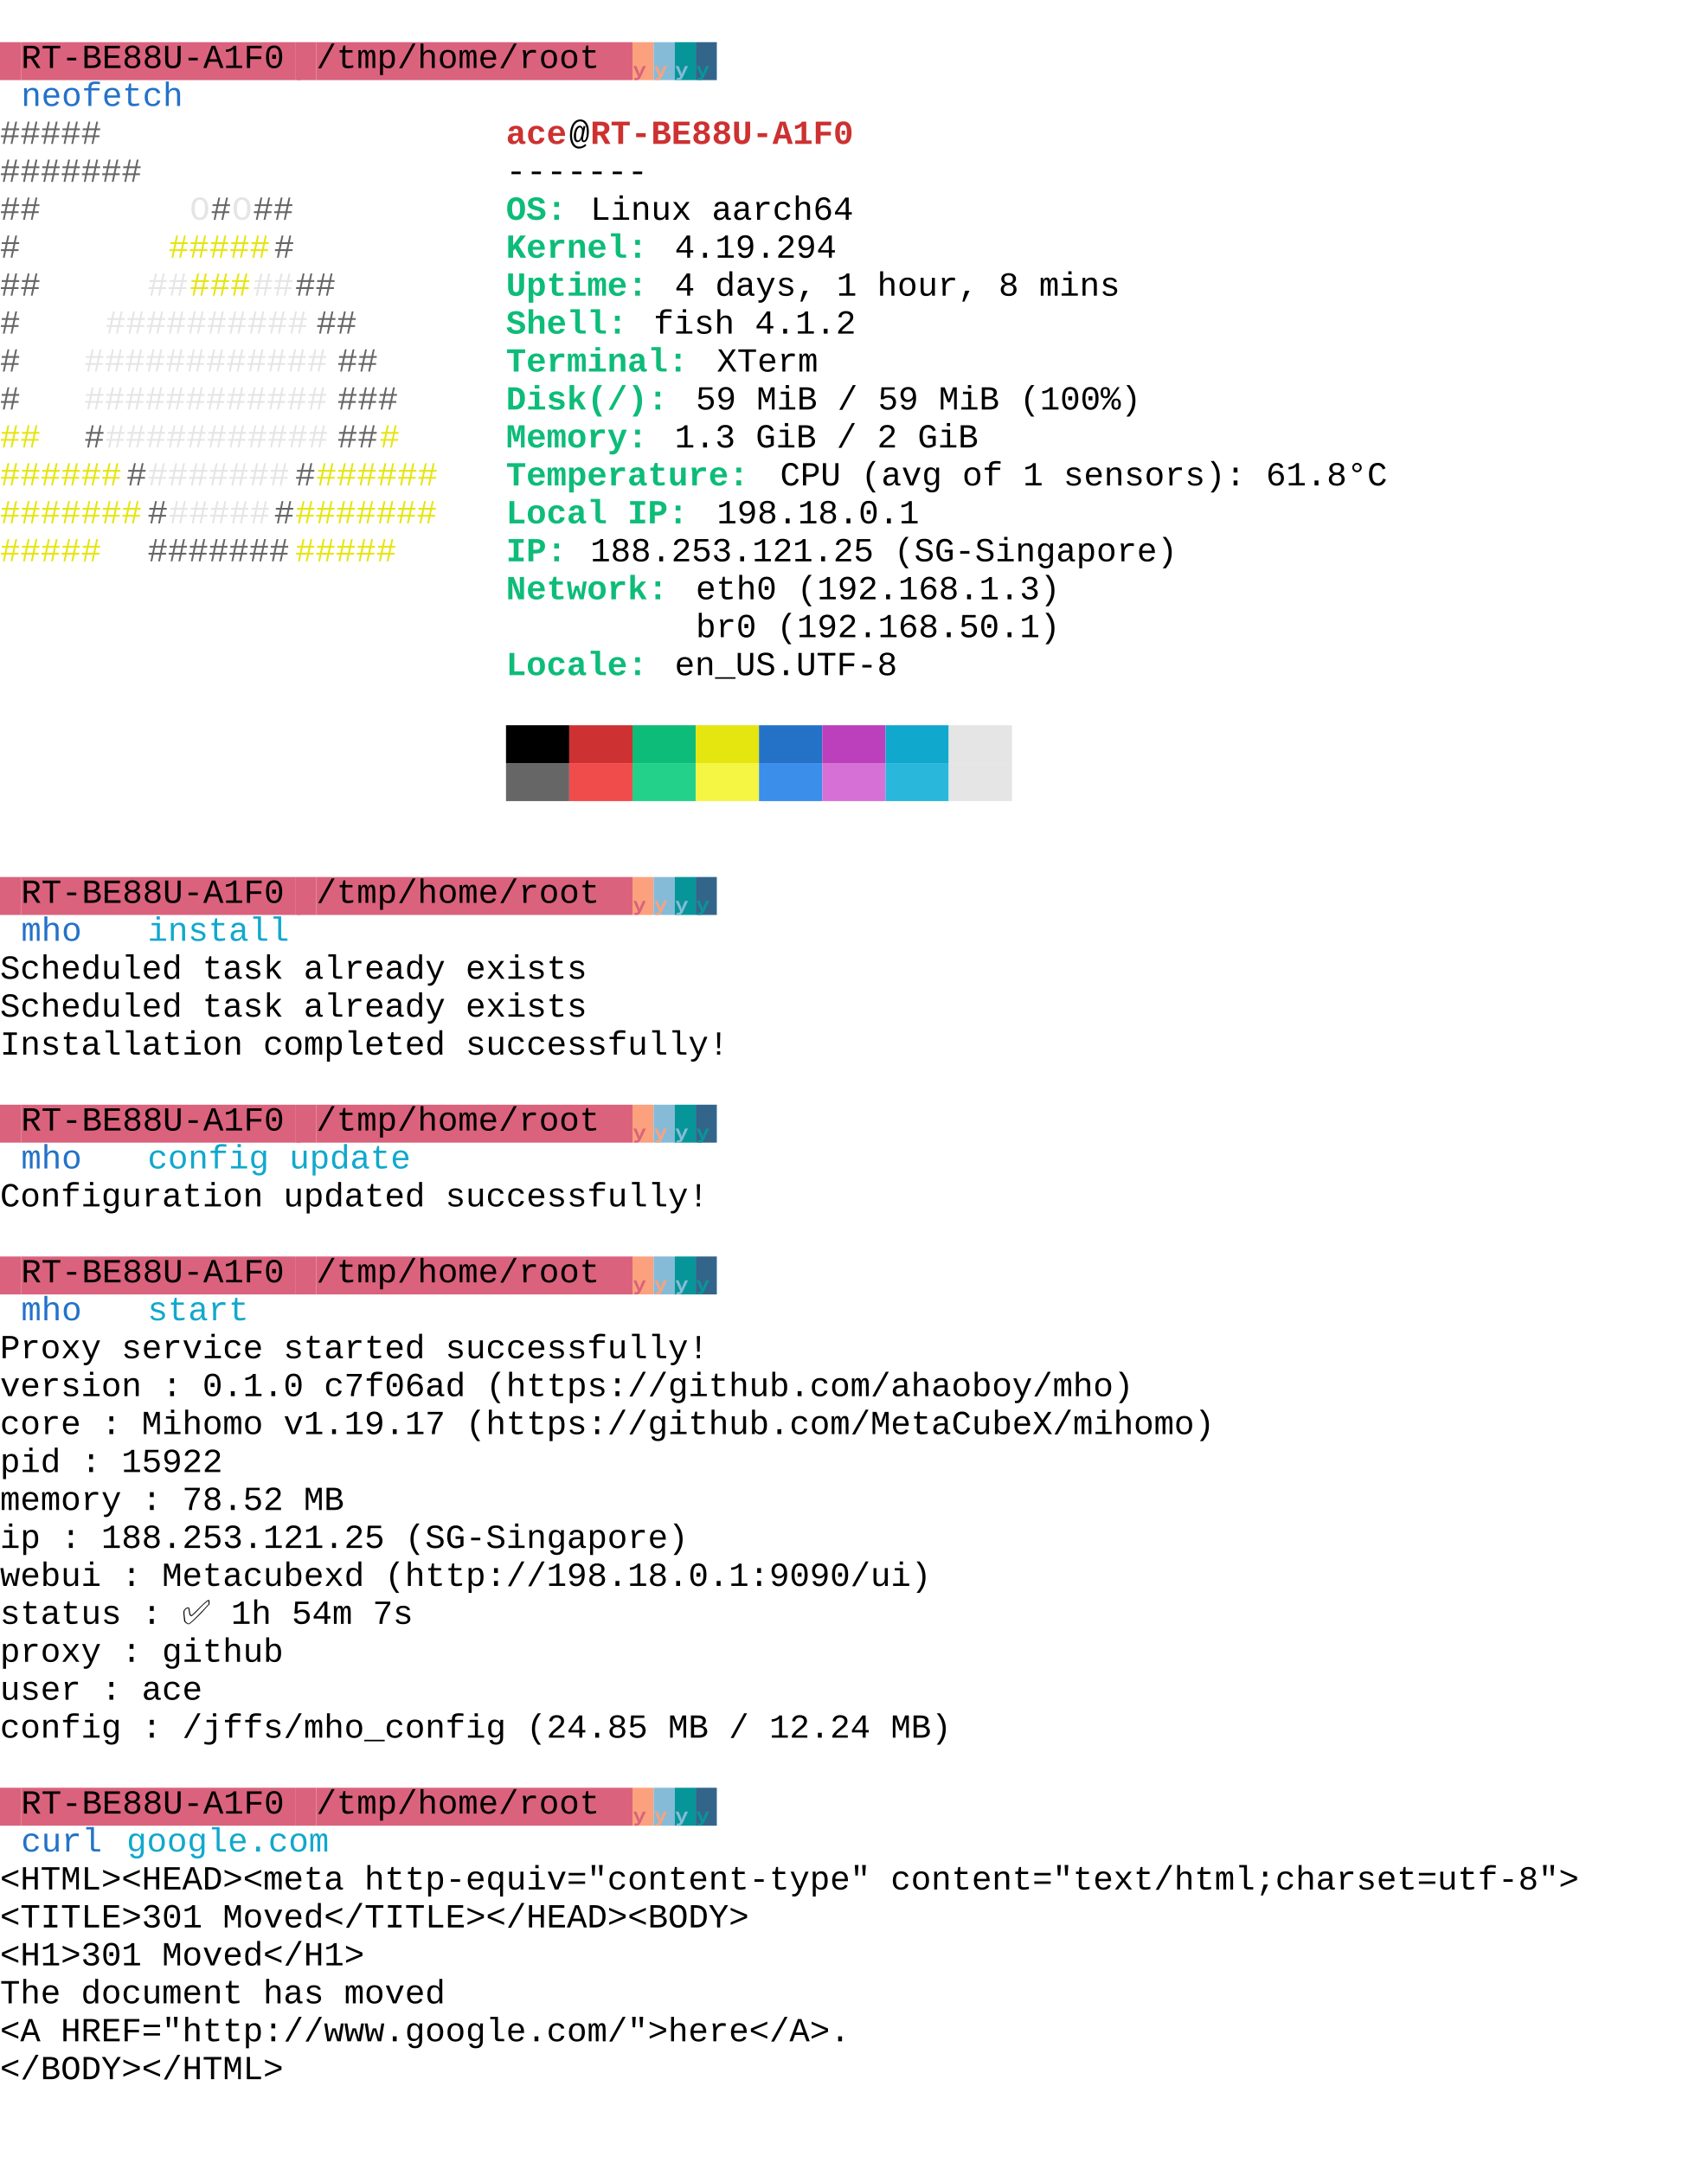
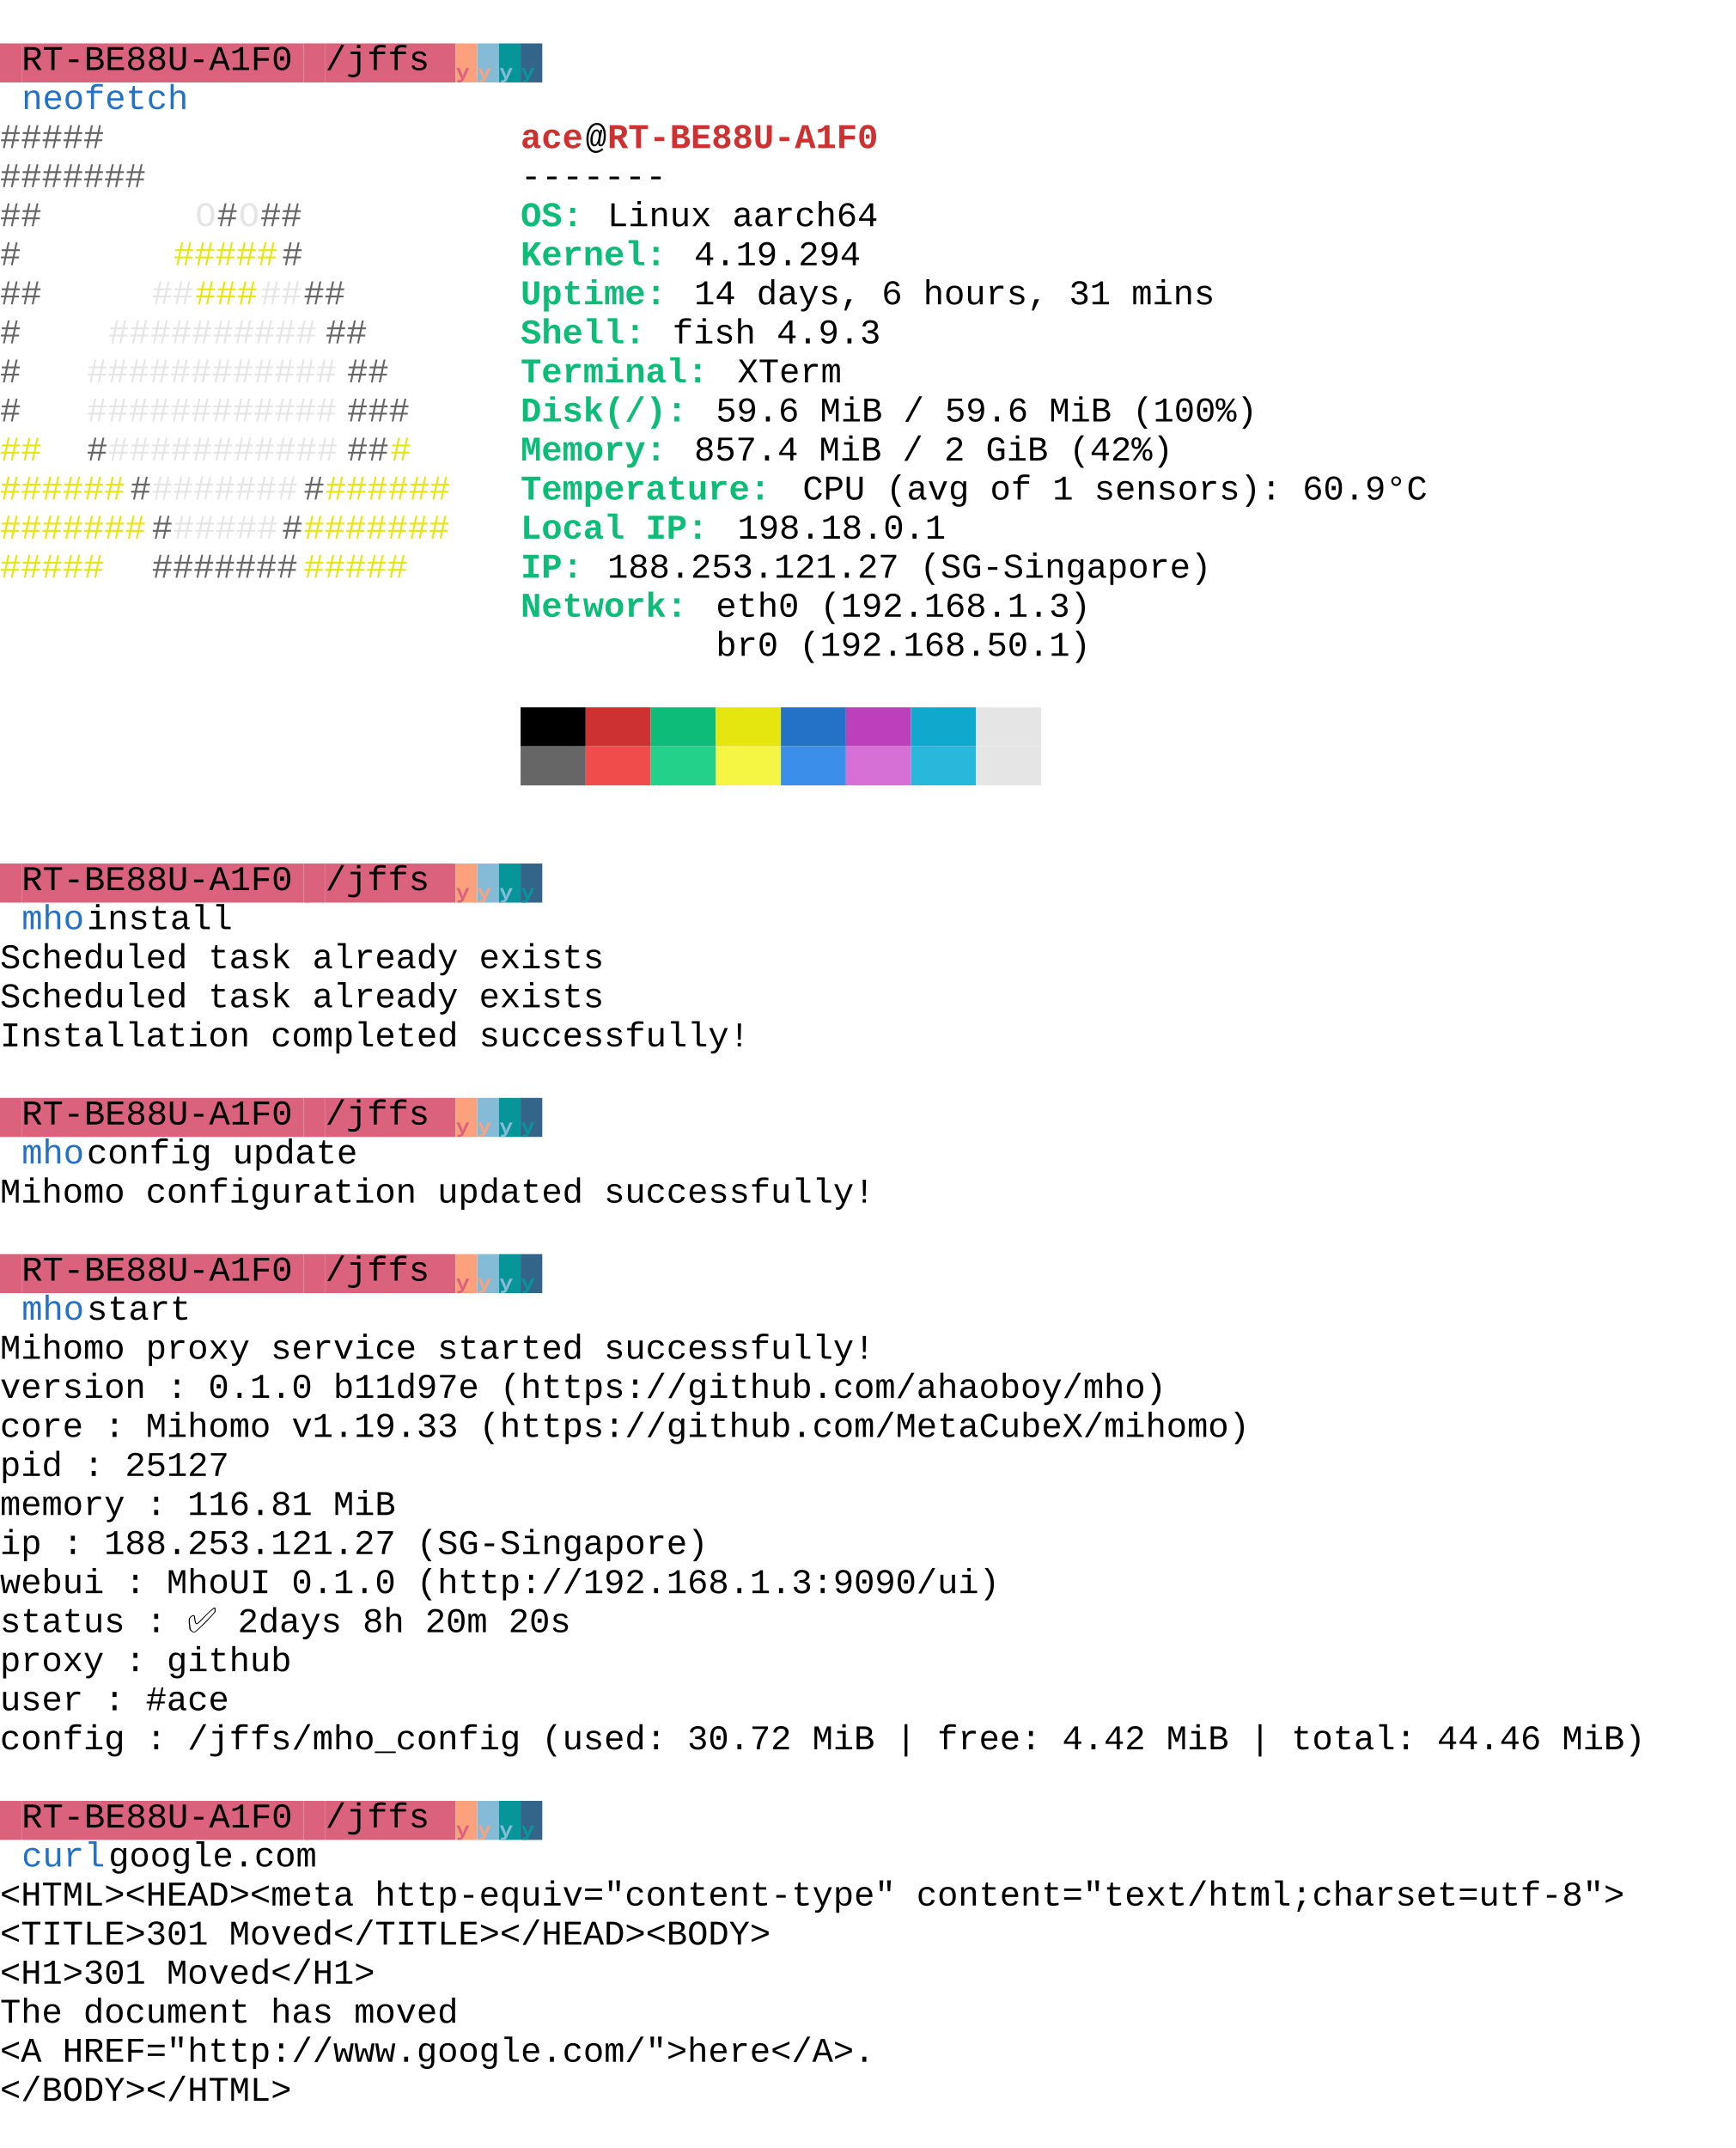
- <svg xmlns="http://www.w3.org/2000/svg" width="810" height="1026">
-   <style>.t{dominant-baseline:central;font-variant-ligatures:none;white-space:pre;font-family:Consolas,Courier New,Monaco,monospace;font-size:16px}.b{font-weight:700}:root{color-scheme:light dark;background:#fff}.cDA627D{fill:#da627d}.c0{fill:#000}.cFCA17D{fill:#fca17d}.c86BBD8{fill:#86bbd8}.c06969A{fill:#06969a}.c4{fill:#2472c8}.ca{fill:#666}.c1{fill:#cd3131}.c7{fill:#e5e5e5}.c2{fill:#0dbc79}.c3{fill:#e5e510}.c6{fill:#11a8cd}.bDA627D{fill:#da627d}.bFCA17D{fill:#fca17d}.b86BBD8{fill:#86bbd8}.b06969A{fill:#06969a}.b33658A{fill:#33658a}.b0{fill:#000}.b1{fill:#cd3131}.b2{fill:#0dbc79}.b3{fill:#e5e510}.b4{fill:#2472c8}.b5{fill:#bc3fbc}.b6{fill:#11a8cd}.b7{fill:#e5e5e5}.ba{fill:#666}.bb{fill:#f14c4c}.bc{fill:#23d18b}.bd{fill:#f5f543}.be{fill:#3b8eea}.bf{fill:#d670d6}.bg{fill:#29b8db}.bh{fill:#e5e5e5}svg text{fill:#000}@media (prefers-color-scheme:dark){:root{background:#181818}.cDA627D{fill:#da627d}.c0{fill:#e5e5e5}.cFCA17D{fill:#fca17d}.c86BBD8{fill:#86bbd8}.c06969A{fill:#06969a}.c4{fill:#2472c8}.ca{fill:#e5e5e5}.c1{fill:#cd3131}.c7{fill:#000}.c2{fill:#0dbc79}.c3{fill:#e5e510}.c6{fill:#11a8cd}.bDA627D{fill:#da627d}.bFCA17D{fill:#fca17d}.b86BBD8{fill:#86bbd8}.b06969A{fill:#06969a}.b33658A{fill:#33658a}.b0{fill:#e5e5e5}.b1{fill:#cd3131}.b2{fill:#0dbc79}.b3{fill:#e5e510}.b4{fill:#2472c8}.b5{fill:#bc3fbc}.b6{fill:#11a8cd}.b7{fill:#000}.ba{fill:#e5e5e5}.bb{fill:#f14c4c}.bc{fill:#23d18b}.bd{fill:#f5f543}.be{fill:#3b8eea}.bf{fill:#d670d6}.bg{fill:#29b8db}.bh{fill:#666}svg text{fill:#e5e5e5}}</style>
-   <text y="10" class="t" />
+ <svg xmlns="http://www.w3.org/2000/svg" width="800" height="990">
+   <style>.t{dominant-baseline:central;font-variant-ligatures:none;white-space:pre;font-family:Consolas,Courier New,Monaco,monospace;font-size:16px}.b{font-weight:700}:root{color-scheme:light dark;background:#fff}.cDA627D{fill:#da627d}.c0{fill:#000}.cFCA17D{fill:#fca17d}.c86BBD8{fill:#86bbd8}.c06969A{fill:#06969a}.c4{fill:#2472c8}.ca{fill:#666}.c1{fill:#cd3131}.c7{fill:#e5e5e5}.c2{fill:#0dbc79}.c3{fill:#e5e510}.bDA627D{fill:#da627d}.bFCA17D{fill:#fca17d}.b86BBD8{fill:#86bbd8}.b06969A{fill:#06969a}.b33658A{fill:#33658a}.b0{fill:#000}.b1{fill:#cd3131}.b2{fill:#0dbc79}.b3{fill:#e5e510}.b4{fill:#2472c8}.b5{fill:#bc3fbc}.b6{fill:#11a8cd}.b7{fill:#e5e5e5}.ba{fill:#666}.bb{fill:#f14c4c}.bc{fill:#23d18b}.bd{fill:#f5f543}.be{fill:#3b8eea}.bf{fill:#d670d6}.bg{fill:#29b8db}.bh{fill:#e5e5e5}svg text{fill:#000}@media (prefers-color-scheme:dark){:root{background:#181818}.cDA627D{fill:#da627d}.c0{fill:#e5e5e5}.cFCA17D{fill:#fca17d}.c86BBD8{fill:#86bbd8}.c06969A{fill:#06969a}.c4{fill:#2472c8}.ca{fill:#e5e5e5}.c1{fill:#cd3131}.c7{fill:#000}.c2{fill:#0dbc79}.c3{fill:#e5e510}.bDA627D{fill:#da627d}.bFCA17D{fill:#fca17d}.b86BBD8{fill:#86bbd8}.b06969A{fill:#06969a}.b33658A{fill:#33658a}.b0{fill:#e5e5e5}.b1{fill:#cd3131}.b2{fill:#0dbc79}.b3{fill:#e5e510}.b4{fill:#2472c8}.b5{fill:#bc3fbc}.b6{fill:#11a8cd}.b7{fill:#000}.ba{fill:#e5e5e5}.bb{fill:#f14c4c}.bc{fill:#23d18b}.bd{fill:#f5f543}.be{fill:#3b8eea}.bf{fill:#d670d6}.bg{fill:#29b8db}.bh{fill:#666}svg text{fill:#e5e5e5}}</style>
  <path d="M0 20h10v18H0Z" class="bDA627D" />
  <text y="28" class="t cDA627D" />
  <path d="M10 20h130v18H10Z" class="bDA627D" />
  <text x="10" y="28" class="t c0">
    <tspan textLength="130">RT-BE88U-A1F0</tspan>
  </text>
  <path d="M140 20h10v18h-10Z" class="bDA627D" />
  <text x="140" y="28" class="t cDA627D">
    <tspan textLength="10"></tspan>
  </text>
-   <path d="M150 20h150v18H150Z" class="bDA627D" />
+   <path d="M150 20h60v18h-60Z" class="bDA627D" />
  <text x="150" y="28" class="t c0">
-     <tspan textLength="150">/tmp/home/root </tspan>
-   </text>
-   <path d="M300 20h10v18h-10Z" class="bFCA17D" />
-   <text x="300" y="28" class="t cDA627D">
-     <tspan textLength="10"></tspan>
-   </text>
-   <path d="M310 20h10v18h-10Z" class="b86BBD8" />
-   <text x="310" y="28" class="t cFCA17D">
-     <tspan textLength="10"></tspan>
-   </text>
-   <path d="M320 20h10v18h-10Z" class="b06969A" />
-   <text x="320" y="28" class="t c86BBD8">
-     <tspan textLength="10"></tspan>
-   </text>
-   <path d="M330 20h10v18h-10Z" class="b33658A" />
-   <text x="330" y="28" class="t c06969A">
-     <tspan textLength="10"></tspan>
-   </text>
-   <text x="340" y="28" class="t" />
+     <tspan textLength="60">/jffs </tspan>
+   </text>
+   <path d="M210 20h10v18h-10Z" class="bFCA17D" />
+   <text x="210" y="28" class="t cDA627D">
+     <tspan textLength="10"></tspan>
+   </text>
+   <path d="M220 20h10v18h-10Z" class="b86BBD8" />
+   <text x="220" y="28" class="t cFCA17D">
+     <tspan textLength="10"></tspan>
+   </text>
+   <path d="M230 20h10v18h-10Z" class="b06969A" />
+   <text x="230" y="28" class="t c86BBD8">
+     <tspan textLength="10"></tspan>
+   </text>
+   <path d="M240 20h10v18h-10Z" class="b33658A" />
+   <text x="240" y="28" class="t c06969A">
+     <tspan textLength="10"></tspan>
+   </text>
  <text y="46" class="t" />
  <text x="10" y="46" class="t c4">
    <tspan textLength="80">neofetch</tspan>
  </text>
-   <text x="90" y="46" class="t" />
  <text y="64" class="t ca">
    <tspan textLength="240">        #####           </tspan>
  </text>
  <text x="240" y="64" class="t c1 b">
    <tspan textLength="30">ace</tspan>
  </text>
  <text x="270" y="64" class="t">
    <tspan textLength="10">@</tspan>
  </text>
  <text x="280" y="64" class="t c1 b">
    <tspan textLength="130">RT-BE88U-A1F0</tspan>
  </text>
-   <text x="410" y="64" class="t" />
  <text y="82" class="t ca">
    <tspan textLength="240">       #######          </tspan>
  </text>
  <text x="240" y="82" class="t">
-     <tspan textLength="580">-------                                                   </tspan>
+     <tspan textLength="70">-------</tspan>
  </text>
  <text y="100" class="t ca">
    <tspan textLength="90">       ##</tspan>
  </text>
  <text x="90" y="100" class="t c7">
    <tspan textLength="10">O</tspan>
  </text>
  <text x="100" y="100" class="t ca">
    <tspan textLength="10">#</tspan>
  </text>
  <text x="110" y="100" class="t c7">
    <tspan textLength="10">O</tspan>
  </text>
  <text x="120" y="100" class="t ca">
    <tspan textLength="120">##          </tspan>
  </text>
  <text x="240" y="100" class="t c2 b">
    <tspan textLength="40">OS: </tspan>
  </text>
  <text x="280" y="100" class="t">
-     <tspan textLength="540">Linux aarch64                                         </tspan>
+     <tspan textLength="130">Linux aarch64</tspan>
  </text>
  <text y="118" class="t ca">
    <tspan textLength="80">       #</tspan>
  </text>
  <text x="80" y="118" class="t c3">
    <tspan textLength="50">#####</tspan>
  </text>
  <text x="130" y="118" class="t ca">
    <tspan textLength="110">#          </tspan>
  </text>
  <text x="240" y="118" class="t c2 b">
    <tspan textLength="80">Kernel: </tspan>
  </text>
  <text x="320" y="118" class="t">
-     <tspan textLength="500">4.19.294                                          </tspan>
+     <tspan textLength="80">4.19.294</tspan>
  </text>
  <text y="136" class="t ca">
    <tspan textLength="70">     ##</tspan>
  </text>
  <text x="70" y="136" class="t c7">
    <tspan textLength="20">##</tspan>
  </text>
  <text x="90" y="136" class="t c3">
    <tspan textLength="30">###</tspan>
  </text>
  <text x="120" y="136" class="t c7">
    <tspan textLength="20">##</tspan>
  </text>
  <text x="140" y="136" class="t ca">
    <tspan textLength="100">##        </tspan>
  </text>
  <text x="240" y="136" class="t c2 b">
    <tspan textLength="80">Uptime: </tspan>
  </text>
  <text x="320" y="136" class="t">
-     <tspan textLength="500">4 days, 1 hour, 8 mins                            </tspan>
+     <tspan textLength="250">14 days, 6 hours, 31 mins</tspan>
  </text>
  <text y="154" class="t ca">
    <tspan textLength="50">    #</tspan>
  </text>
  <text x="50" y="154" class="t c7">
    <tspan textLength="100">##########</tspan>
  </text>
  <text x="150" y="154" class="t ca">
    <tspan textLength="90">##       </tspan>
  </text>
  <text x="240" y="154" class="t c2 b">
    <tspan textLength="70">Shell: </tspan>
  </text>
  <text x="310" y="154" class="t">
-     <tspan textLength="510">fish 4.1.2                                         </tspan>
+     <tspan textLength="100">fish 4.9.3</tspan>
  </text>
  <text y="172" class="t ca">
    <tspan textLength="40">   #</tspan>
  </text>
  <text x="40" y="172" class="t c7">
    <tspan textLength="120">############</tspan>
  </text>
  <text x="160" y="172" class="t ca">
    <tspan textLength="80">##      </tspan>
  </text>
  <text x="240" y="172" class="t c2 b">
    <tspan textLength="100">Terminal: </tspan>
  </text>
  <text x="340" y="172" class="t">
-     <tspan textLength="480">XTerm                                           </tspan>
+     <tspan textLength="50">XTerm</tspan>
  </text>
  <text y="190" class="t ca">
    <tspan textLength="40">   #</tspan>
  </text>
  <text x="40" y="190" class="t c7">
    <tspan textLength="120">############</tspan>
  </text>
  <text x="160" y="190" class="t ca">
    <tspan textLength="80">###     </tspan>
  </text>
  <text x="240" y="190" class="t c2 b">
    <tspan textLength="90">Disk(/): </tspan>
  </text>
  <text x="330" y="190" class="t">
-     <tspan textLength="490">59 MiB / 59 MiB (100%)                           </tspan>
+     <tspan textLength="260">59.6 MiB / 59.6 MiB (100%)</tspan>
  </text>
  <text y="208" class="t c3">
    <tspan textLength="40">  ##</tspan>
  </text>
  <text x="40" y="208" class="t ca">
    <tspan textLength="10">#</tspan>
  </text>
  <text x="50" y="208" class="t c7">
    <tspan textLength="110">###########</tspan>
  </text>
  <text x="160" y="208" class="t ca">
    <tspan textLength="20">##</tspan>
  </text>
  <text x="180" y="208" class="t c3">
    <tspan textLength="60">#     </tspan>
  </text>
  <text x="240" y="208" class="t c2 b">
    <tspan textLength="80">Memory: </tspan>
  </text>
  <text x="320" y="208" class="t">
-     <tspan textLength="500">1.3 GiB / 2 GiB                                   </tspan>
+     <tspan textLength="230">857.4 MiB / 2 GiB (42%)</tspan>
  </text>
  <text y="226" class="t c3">
    <tspan textLength="60">######</tspan>
  </text>
  <text x="60" y="226" class="t ca">
    <tspan textLength="10">#</tspan>
  </text>
  <text x="70" y="226" class="t c7">
    <tspan textLength="70">#######</tspan>
  </text>
  <text x="140" y="226" class="t ca">
    <tspan textLength="10">#</tspan>
  </text>
  <text x="150" y="226" class="t c3">
    <tspan textLength="90">######   </tspan>
  </text>
  <text x="240" y="226" class="t c2 b">
    <tspan textLength="130">Temperature: </tspan>
  </text>
  <text x="370" y="226" class="t">
-     <tspan textLength="450">CPU (avg of 1 sensors): 61.8°C               </tspan>
+     <tspan textLength="300">CPU (avg of 1 sensors): 60.9°C</tspan>
  </text>
  <text y="244" class="t c3">
    <tspan textLength="70">#######</tspan>
  </text>
  <text x="70" y="244" class="t ca">
    <tspan textLength="10">#</tspan>
  </text>
  <text x="80" y="244" class="t c7">
    <tspan textLength="50">#####</tspan>
  </text>
  <text x="130" y="244" class="t ca">
    <tspan textLength="10">#</tspan>
  </text>
  <text x="140" y="244" class="t c3">
    <tspan textLength="100">#######   </tspan>
  </text>
  <text x="240" y="244" class="t c2 b">
    <tspan textLength="100">Local IP: </tspan>
  </text>
  <text x="340" y="244" class="t">
-     <tspan textLength="480">198.18.0.1                                      </tspan>
+     <tspan textLength="100">198.18.0.1</tspan>
  </text>
  <text y="262" class="t c3">
    <tspan textLength="70">  #####</tspan>
  </text>
  <text x="70" y="262" class="t ca">
    <tspan textLength="70">#######</tspan>
  </text>
  <text x="140" y="262" class="t c3">
    <tspan textLength="100">#####     </tspan>
  </text>
  <text x="240" y="262" class="t c2 b">
    <tspan textLength="40">IP: </tspan>
  </text>
  <text x="280" y="262" class="t">
-     <tspan textLength="540">188.253.121.25 (SG-Singapore)                         </tspan>
+     <tspan textLength="290">188.253.121.27 (SG-Singapore)</tspan>
  </text>
  <text y="280" class="t c3" />
  <text x="240" y="280" class="t c2 b">
    <tspan textLength="90">Network: </tspan>
  </text>
  <text x="330" y="280" class="t">
-     <tspan textLength="490">eth0 (192.168.1.3)                               </tspan>
+     <tspan textLength="180">eth0 (192.168.1.3)</tspan>
  </text>
  <text y="298" class="t c3" />
  <text x="240" y="298" class="t c2 b" />
  <text x="330" y="298" class="t">
-     <tspan textLength="490">br0 (192.168.50.1)                               </tspan>
+     <tspan textLength="180">br0 (192.168.50.1)</tspan>
  </text>
  <text y="316" class="t c3" />
-   <text x="240" y="316" class="t c2 b">
-     <tspan textLength="80">Locale: </tspan>
-   </text>
-   <text x="320" y="316" class="t">
-     <tspan textLength="500">en_US.UTF-8                                       </tspan>
-   </text>
  <text y="334" class="t c3" />
+   <path d="M240 326h30v18h-30Z" class="b0" />
  <text x="240" y="334" class="t" />
+   <path d="M270 326h30v18h-30Z" class="b1" />
+   <text x="270" y="334" class="t" />
+   <path d="M300 326h30v18h-30Z" class="b2" />
+   <text x="300" y="334" class="t" />
+   <path d="M330 326h30v18h-30Z" class="b3" />
+   <text x="330" y="334" class="t" />
+   <path d="M360 326h30v18h-30Z" class="b4" />
+   <text x="360" y="334" class="t" />
+   <path d="M390 326h30v18h-30Z" class="b5" />
+   <text x="390" y="334" class="t" />
+   <path d="M420 326h30v18h-30Z" class="b6" />
+   <text x="420" y="334" class="t" />
+   <path d="M450 326h30v18h-30Z" class="b7" />
+   <text x="450" y="334" class="t" />
  <text y="352" class="t c3" />
-   <path d="M240 344h30v18h-30Z" class="b0" />
+   <path d="M240 344h30v18h-30Z" class="ba" />
  <text x="240" y="352" class="t" />
-   <path d="M270 344h30v18h-30Z" class="b1" />
+   <path d="M270 344h30v18h-30Z" class="bb" />
  <text x="270" y="352" class="t" />
-   <path d="M300 344h30v18h-30Z" class="b2" />
+   <path d="M300 344h30v18h-30Z" class="bc" />
  <text x="300" y="352" class="t" />
-   <path d="M330 344h30v18h-30Z" class="b3" />
+   <path d="M330 344h30v18h-30Z" class="bd" />
  <text x="330" y="352" class="t" />
-   <path d="M360 344h30v18h-30Z" class="b4" />
+   <path d="M360 344h30v18h-30Z" class="be" />
  <text x="360" y="352" class="t" />
-   <path d="M390 344h30v18h-30Z" class="b5" />
+   <path d="M390 344h30v18h-30Z" class="bf" />
  <text x="390" y="352" class="t" />
-   <path d="M420 344h30v18h-30Z" class="b6" />
+   <path d="M420 344h30v18h-30Z" class="bg" />
  <text x="420" y="352" class="t" />
-   <path d="M450 344h30v18h-30Z" class="b7" />
+   <path d="M450 344h30v18h-30Z" class="bh" />
  <text x="450" y="352" class="t" />
-   <text x="480" y="352" class="t" />
-   <text y="370" class="t c3" />
-   <path d="M240 362h30v18h-30Z" class="ba" />
-   <text x="240" y="370" class="t" />
-   <path d="M270 362h30v18h-30Z" class="bb" />
-   <text x="270" y="370" class="t" />
-   <path d="M300 362h30v18h-30Z" class="bc" />
-   <text x="300" y="370" class="t" />
-   <path d="M330 362h30v18h-30Z" class="bd" />
-   <text x="330" y="370" class="t" />
-   <path d="M360 362h30v18h-30Z" class="be" />
-   <text x="360" y="370" class="t" />
-   <path d="M390 362h30v18h-30Z" class="bf" />
-   <text x="390" y="370" class="t" />
-   <path d="M420 362h30v18h-30Z" class="bg" />
-   <text x="420" y="370" class="t" />
-   <path d="M450 362h30v18h-30Z" class="bh" />
-   <text x="450" y="370" class="t" />
-   <text x="480" y="370" class="t" />
-   <text y="388" class="t" />
-   <text y="406" class="t" />
-   <path d="M0 416h10v18H0Z" class="bDA627D" />
-   <text y="424" class="t cDA627D" />
-   <path d="M10 416h130v18H10Z" class="bDA627D" />
-   <text x="10" y="424" class="t c0">
-     <tspan textLength="130">RT-BE88U-A1F0</tspan>
-   </text>
-   <path d="M140 416h10v18h-10Z" class="bDA627D" />
-   <text x="140" y="424" class="t cDA627D">
-     <tspan textLength="10"></tspan>
-   </text>
-   <path d="M150 416h150v18H150Z" class="bDA627D" />
-   <text x="150" y="424" class="t c0">
-     <tspan textLength="150">/tmp/home/root </tspan>
-   </text>
-   <path d="M300 416h10v18h-10Z" class="bFCA17D" />
-   <text x="300" y="424" class="t cDA627D">
-     <tspan textLength="10"></tspan>
-   </text>
-   <path d="M310 416h10v18h-10Z" class="b86BBD8" />
-   <text x="310" y="424" class="t cFCA17D">
-     <tspan textLength="10"></tspan>
-   </text>
-   <path d="M320 416h10v18h-10Z" class="b06969A" />
-   <text x="320" y="424" class="t c86BBD8">
-     <tspan textLength="10"></tspan>
-   </text>
-   <path d="M330 416h10v18h-10Z" class="b33658A" />
-   <text x="330" y="424" class="t c06969A">
-     <tspan textLength="10"></tspan>
-   </text>
-   <text x="340" y="424" class="t" />
-   <text y="442" class="t" />
-   <text x="10" y="442" class="t c4">
-     <tspan textLength="50">mho</tspan>
-   </text>
-   <text x="60" y="442" class="t" />
-   <text x="70" y="442" class="t c6">
-     <tspan textLength="70">install</tspan>
-   </text>
-   <text x="140" y="442" class="t" />
+   <path d="M0 398h10v18H0Z" class="bDA627D" />
+   <text y="406" class="t cDA627D" />
+   <path d="M10 398h130v18H10Z" class="bDA627D" />
+   <text x="10" y="406" class="t c0">
+     <tspan textLength="130">RT-BE88U-A1F0</tspan>
+   </text>
+   <path d="M140 398h10v18h-10Z" class="bDA627D" />
+   <text x="140" y="406" class="t cDA627D">
+     <tspan textLength="10"></tspan>
+   </text>
+   <path d="M150 398h60v18h-60Z" class="bDA627D" />
+   <text x="150" y="406" class="t c0">
+     <tspan textLength="60">/jffs </tspan>
+   </text>
+   <path d="M210 398h10v18h-10Z" class="bFCA17D" />
+   <text x="210" y="406" class="t cDA627D">
+     <tspan textLength="10"></tspan>
+   </text>
+   <path d="M220 398h10v18h-10Z" class="b86BBD8" />
+   <text x="220" y="406" class="t cFCA17D">
+     <tspan textLength="10"></tspan>
+   </text>
+   <path d="M230 398h10v18h-10Z" class="b06969A" />
+   <text x="230" y="406" class="t c86BBD8">
+     <tspan textLength="10"></tspan>
+   </text>
+   <path d="M240 398h10v18h-10Z" class="b33658A" />
+   <text x="240" y="406" class="t c06969A">
+     <tspan textLength="10"></tspan>
+   </text>
+   <text y="424" class="t" />
+   <text x="10" y="424" class="t c4">
+     <tspan textLength="30">mho</tspan>
+   </text>
+   <text x="40" y="424" class="t">
+     <tspan textLength="80"> install</tspan>
+   </text>
+   <text y="442" class="t">
+     <tspan textLength="290">Scheduled task already exists</tspan>
+   </text>
  <text y="460" class="t">
-     <tspan textLength="820">Scheduled task already exists                                                     </tspan>
+     <tspan textLength="290">Scheduled task already exists</tspan>
  </text>
  <text y="478" class="t">
-     <tspan textLength="820">Scheduled task already exists                                                     </tspan>
-   </text>
-   <text y="496" class="t">
-     <tspan textLength="820">Installation completed successfully!                                              </tspan>
-   </text>
-   <text y="514" class="t" />
-   <path d="M0 524h10v18H0Z" class="bDA627D" />
-   <text y="532" class="t cDA627D" />
-   <path d="M10 524h130v18H10Z" class="bDA627D" />
-   <text x="10" y="532" class="t c0">
-     <tspan textLength="130">RT-BE88U-A1F0</tspan>
-   </text>
-   <path d="M140 524h10v18h-10Z" class="bDA627D" />
-   <text x="140" y="532" class="t cDA627D">
-     <tspan textLength="10"></tspan>
-   </text>
-   <path d="M150 524h150v18H150Z" class="bDA627D" />
-   <text x="150" y="532" class="t c0">
-     <tspan textLength="150">/tmp/home/root </tspan>
-   </text>
-   <path d="M300 524h10v18h-10Z" class="bFCA17D" />
-   <text x="300" y="532" class="t cDA627D">
-     <tspan textLength="10"></tspan>
-   </text>
-   <path d="M310 524h10v18h-10Z" class="b86BBD8" />
-   <text x="310" y="532" class="t cFCA17D">
-     <tspan textLength="10"></tspan>
-   </text>
-   <path d="M320 524h10v18h-10Z" class="b06969A" />
-   <text x="320" y="532" class="t c86BBD8">
-     <tspan textLength="10"></tspan>
-   </text>
-   <path d="M330 524h10v18h-10Z" class="b33658A" />
-   <text x="330" y="532" class="t c06969A">
-     <tspan textLength="10"></tspan>
-   </text>
-   <text x="340" y="532" class="t" />
-   <text y="550" class="t" />
-   <text x="10" y="550" class="t c4">
-     <tspan textLength="50">mho</tspan>
-   </text>
-   <text x="60" y="550" class="t" />
-   <text x="70" y="550" class="t c6">
-     <tspan textLength="130">config update</tspan>
-   </text>
-   <text x="170" y="550" class="t" />
-   <text y="568" class="t">
-     <tspan textLength="820">Configuration updated successfully!                                               </tspan>
-   </text>
-   <text y="586" class="t" />
-   <path d="M0 596h10v18H0Z" class="bDA627D" />
-   <text y="604" class="t cDA627D" />
-   <path d="M10 596h130v18H10Z" class="bDA627D" />
-   <text x="10" y="604" class="t c0">
-     <tspan textLength="130">RT-BE88U-A1F0</tspan>
-   </text>
-   <path d="M140 596h10v18h-10Z" class="bDA627D" />
-   <text x="140" y="604" class="t cDA627D">
-     <tspan textLength="10"></tspan>
-   </text>
-   <path d="M150 596h150v18H150Z" class="bDA627D" />
-   <text x="150" y="604" class="t c0">
-     <tspan textLength="150">/tmp/home/root </tspan>
-   </text>
-   <path d="M300 596h10v18h-10Z" class="bFCA17D" />
-   <text x="300" y="604" class="t cDA627D">
-     <tspan textLength="10"></tspan>
-   </text>
-   <path d="M310 596h10v18h-10Z" class="b86BBD8" />
-   <text x="310" y="604" class="t cFCA17D">
-     <tspan textLength="10"></tspan>
-   </text>
-   <path d="M320 596h10v18h-10Z" class="b06969A" />
-   <text x="320" y="604" class="t c86BBD8">
-     <tspan textLength="10"></tspan>
-   </text>
-   <path d="M330 596h10v18h-10Z" class="b33658A" />
-   <text x="330" y="604" class="t c06969A">
-     <tspan textLength="10"></tspan>
-   </text>
-   <text x="340" y="604" class="t" />
-   <text y="622" class="t" />
-   <text x="10" y="622" class="t c4">
-     <tspan textLength="50">mho</tspan>
-   </text>
-   <text x="60" y="622" class="t" />
-   <text x="70" y="622" class="t c6">
-     <tspan textLength="50">start</tspan>
-   </text>
-   <text x="120" y="622" class="t" />
+     <tspan textLength="360">Installation completed successfully!</tspan>
+   </text>
+   <path d="M0 506h10v18H0Z" class="bDA627D" />
+   <text y="514" class="t cDA627D" />
+   <path d="M10 506h130v18H10Z" class="bDA627D" />
+   <text x="10" y="514" class="t c0">
+     <tspan textLength="130">RT-BE88U-A1F0</tspan>
+   </text>
+   <path d="M140 506h10v18h-10Z" class="bDA627D" />
+   <text x="140" y="514" class="t cDA627D">
+     <tspan textLength="10"></tspan>
+   </text>
+   <path d="M150 506h60v18h-60Z" class="bDA627D" />
+   <text x="150" y="514" class="t c0">
+     <tspan textLength="60">/jffs </tspan>
+   </text>
+   <path d="M210 506h10v18h-10Z" class="bFCA17D" />
+   <text x="210" y="514" class="t cDA627D">
+     <tspan textLength="10"></tspan>
+   </text>
+   <path d="M220 506h10v18h-10Z" class="b86BBD8" />
+   <text x="220" y="514" class="t cFCA17D">
+     <tspan textLength="10"></tspan>
+   </text>
+   <path d="M230 506h10v18h-10Z" class="b06969A" />
+   <text x="230" y="514" class="t c86BBD8">
+     <tspan textLength="10"></tspan>
+   </text>
+   <path d="M240 506h10v18h-10Z" class="b33658A" />
+   <text x="240" y="514" class="t c06969A">
+     <tspan textLength="10"></tspan>
+   </text>
+   <text y="532" class="t" />
+   <text x="10" y="532" class="t c4">
+     <tspan textLength="30">mho</tspan>
+   </text>
+   <text x="40" y="532" class="t">
+     <tspan textLength="140"> config update</tspan>
+   </text>
+   <text y="550" class="t">
+     <tspan textLength="420">Mihomo configuration updated successfully!</tspan>
+   </text>
+   <path d="M0 578h10v18H0Z" class="bDA627D" />
+   <text y="586" class="t cDA627D" />
+   <path d="M10 578h130v18H10Z" class="bDA627D" />
+   <text x="10" y="586" class="t c0">
+     <tspan textLength="130">RT-BE88U-A1F0</tspan>
+   </text>
+   <path d="M140 578h10v18h-10Z" class="bDA627D" />
+   <text x="140" y="586" class="t cDA627D">
+     <tspan textLength="10"></tspan>
+   </text>
+   <path d="M150 578h60v18h-60Z" class="bDA627D" />
+   <text x="150" y="586" class="t c0">
+     <tspan textLength="60">/jffs </tspan>
+   </text>
+   <path d="M210 578h10v18h-10Z" class="bFCA17D" />
+   <text x="210" y="586" class="t cDA627D">
+     <tspan textLength="10"></tspan>
+   </text>
+   <path d="M220 578h10v18h-10Z" class="b86BBD8" />
+   <text x="220" y="586" class="t cFCA17D">
+     <tspan textLength="10"></tspan>
+   </text>
+   <path d="M230 578h10v18h-10Z" class="b06969A" />
+   <text x="230" y="586" class="t c86BBD8">
+     <tspan textLength="10"></tspan>
+   </text>
+   <path d="M240 578h10v18h-10Z" class="b33658A" />
+   <text x="240" y="586" class="t c06969A">
+     <tspan textLength="10"></tspan>
+   </text>
+   <text y="604" class="t" />
+   <text x="10" y="604" class="t c4">
+     <tspan textLength="30">mho</tspan>
+   </text>
+   <text x="40" y="604" class="t">
+     <tspan textLength="60"> start</tspan>
+   </text>
+   <text y="622" class="t">
+     <tspan textLength="420">Mihomo proxy service started successfully!</tspan>
+   </text>
  <text y="640" class="t">
-     <tspan textLength="820">Proxy service started successfully!                                               </tspan>
+     <tspan textLength="560">version : 0.1.0 b11d97e (https://github.com/ahaoboy/mho)</tspan>
  </text>
  <text y="658" class="t">
-     <tspan textLength="820">version : 0.1.0 c7f06ad (https://github.com/ahaoboy/mho)                        </tspan>
+     <tspan textLength="630">core    : Mihomo v1.19.33 (https://github.com/MetaCubeX/mihomo)</tspan>
  </text>
  <text y="676" class="t">
-     <tspan textLength="820">core    : Mihomo v1.19.17 (https://github.com/MetaCubeX/mihomo)                   </tspan>
+     <tspan textLength="150">pid     : 25127</tspan>
  </text>
  <text y="694" class="t">
-     <tspan textLength="820">pid     : 15922                                                                   </tspan>
+     <tspan textLength="200">memory  : 116.81 MiB</tspan>
  </text>
  <text y="712" class="t">
-     <tspan textLength="820">memory  : 78.52 MB                                                                </tspan>
+     <tspan textLength="390">ip      : 188.253.121.27 (SG-Singapore)</tspan>
  </text>
  <text y="730" class="t">
-     <tspan textLength="820">ip      : 188.253.121.25 (SG-Singapore)                                           </tspan>
+     <tspan textLength="500">webui   : MhoUI 0.1.0 (http://192.168.1.3:9090/ui)</tspan>
  </text>
  <text y="748" class="t">
-     <tspan textLength="820">webui   : Metacubexd (http://198.18.0.1:9090/ui)                                  </tspan>
+     <tspan textLength="280">status  : ✅ 2days 8h 20m 20s</tspan>
  </text>
  <text y="766" class="t">
-     <tspan textLength="820">status  : ✅ 1h 54m 7s                                                             </tspan>
+     <tspan textLength="160">proxy   : github</tspan>
  </text>
  <text y="784" class="t">
-     <tspan textLength="820">proxy   : github                                                                  </tspan>
+     <tspan textLength="140">user    : #ace</tspan>
  </text>
  <text y="802" class="t">
-     <tspan textLength="820">user    : ace                                                                     </tspan>
-   </text>
-   <text y="820" class="t">
-     <tspan textLength="820">config  : /jffs/mho_config (24.85 MB / 12.24 MB)                                </tspan>
-   </text>
-   <text y="838" class="t" />
-   <path d="M0 848h10v18H0Z" class="bDA627D" />
-   <text y="856" class="t cDA627D" />
-   <path d="M10 848h130v18H10Z" class="bDA627D" />
-   <text x="10" y="856" class="t c0">
-     <tspan textLength="130">RT-BE88U-A1F0</tspan>
-   </text>
-   <path d="M140 848h10v18h-10Z" class="bDA627D" />
-   <text x="140" y="856" class="t cDA627D">
-     <tspan textLength="10"></tspan>
-   </text>
-   <path d="M150 848h150v18H150Z" class="bDA627D" />
-   <text x="150" y="856" class="t c0">
-     <tspan textLength="150">/tmp/home/root </tspan>
-   </text>
-   <path d="M300 848h10v18h-10Z" class="bFCA17D" />
-   <text x="300" y="856" class="t cDA627D">
-     <tspan textLength="10"></tspan>
-   </text>
-   <path d="M310 848h10v18h-10Z" class="b86BBD8" />
-   <text x="310" y="856" class="t cFCA17D">
-     <tspan textLength="10"></tspan>
-   </text>
-   <path d="M320 848h10v18h-10Z" class="b06969A" />
-   <text x="320" y="856" class="t c86BBD8">
-     <tspan textLength="10"></tspan>
-   </text>
-   <path d="M330 848h10v18h-10Z" class="b33658A" />
-   <text x="330" y="856" class="t c06969A">
-     <tspan textLength="10"></tspan>
-   </text>
-   <text x="340" y="856" class="t" />
-   <text y="874" class="t" />
-   <text x="10" y="874" class="t c4">
+     <tspan textLength="800">config  : /jffs/mho_config (used: 30.72 MiB | free: 4.42 MiB | total: 44.46 MiB)</tspan>
+   </text>
+   <path d="M0 830h10v18H0Z" class="bDA627D" />
+   <text y="838" class="t cDA627D" />
+   <path d="M10 830h130v18H10Z" class="bDA627D" />
+   <text x="10" y="838" class="t c0">
+     <tspan textLength="130">RT-BE88U-A1F0</tspan>
+   </text>
+   <path d="M140 830h10v18h-10Z" class="bDA627D" />
+   <text x="140" y="838" class="t cDA627D">
+     <tspan textLength="10"></tspan>
+   </text>
+   <path d="M150 830h60v18h-60Z" class="bDA627D" />
+   <text x="150" y="838" class="t c0">
+     <tspan textLength="60">/jffs </tspan>
+   </text>
+   <path d="M210 830h10v18h-10Z" class="bFCA17D" />
+   <text x="210" y="838" class="t cDA627D">
+     <tspan textLength="10"></tspan>
+   </text>
+   <path d="M220 830h10v18h-10Z" class="b86BBD8" />
+   <text x="220" y="838" class="t cFCA17D">
+     <tspan textLength="10"></tspan>
+   </text>
+   <path d="M230 830h10v18h-10Z" class="b06969A" />
+   <text x="230" y="838" class="t c86BBD8">
+     <tspan textLength="10"></tspan>
+   </text>
+   <path d="M240 830h10v18h-10Z" class="b33658A" />
+   <text x="240" y="838" class="t c06969A">
+     <tspan textLength="10"></tspan>
+   </text>
+   <text y="856" class="t" />
+   <text x="10" y="856" class="t c4">
    <tspan textLength="40">curl</tspan>
  </text>
-   <text x="50" y="874" class="t" />
-   <text x="60" y="874" class="t c6">
-     <tspan textLength="100">google.com</tspan>
-   </text>
-   <text x="160" y="874" class="t" />
+   <text x="50" y="856" class="t">
+     <tspan textLength="110"> google.com</tspan>
+   </text>
+   <text y="874" class="t">
+     <tspan textLength="780">&lt;HTML&gt;&lt;HEAD&gt;&lt;meta http-equiv="content-type" content="text/html;charset=utf-8"&gt;</tspan>
+   </text>
  <text y="892" class="t">
-     <tspan textLength="820">&lt;HTML&gt;&lt;HEAD&gt;&lt;meta http-equiv="content-type" content="text/html;charset=utf-8"&gt;    </tspan>
+     <tspan textLength="370">&lt;TITLE&gt;301 Moved&lt;/TITLE&gt;&lt;/HEAD&gt;&lt;BODY&gt;</tspan>
  </text>
  <text y="910" class="t">
-     <tspan textLength="820">&lt;TITLE&gt;301 Moved&lt;/TITLE&gt;&lt;/HEAD&gt;&lt;BODY&gt;                                             </tspan>
+     <tspan textLength="180">&lt;H1&gt;301 Moved&lt;/H1&gt;</tspan>
  </text>
  <text y="928" class="t">
-     <tspan textLength="820">&lt;H1&gt;301 Moved&lt;/H1&gt;                                                                </tspan>
+     <tspan textLength="220">The document has moved</tspan>
  </text>
  <text y="946" class="t">
-     <tspan textLength="820">The document has moved                                                            </tspan>
+     <tspan textLength="420">&lt;A HREF="http://www.google.com/"&gt;here&lt;/A&gt;.</tspan>
  </text>
  <text y="964" class="t">
-     <tspan textLength="820">&lt;A HREF="http://www.google.com/"&gt;here&lt;/A&gt;.                                        </tspan>
-   </text>
-   <text y="982" class="t">
-     <tspan textLength="820">&lt;/BODY&gt;&lt;/HTML&gt;                                                                    </tspan>
-   </text>
-   <text y="1000" class="t" />
-   <text y="1018" class="t" />
-   <text y="1036" class="t" />
+     <tspan textLength="140">&lt;/BODY&gt;&lt;/HTML&gt;</tspan>
+   </text>
</svg>
